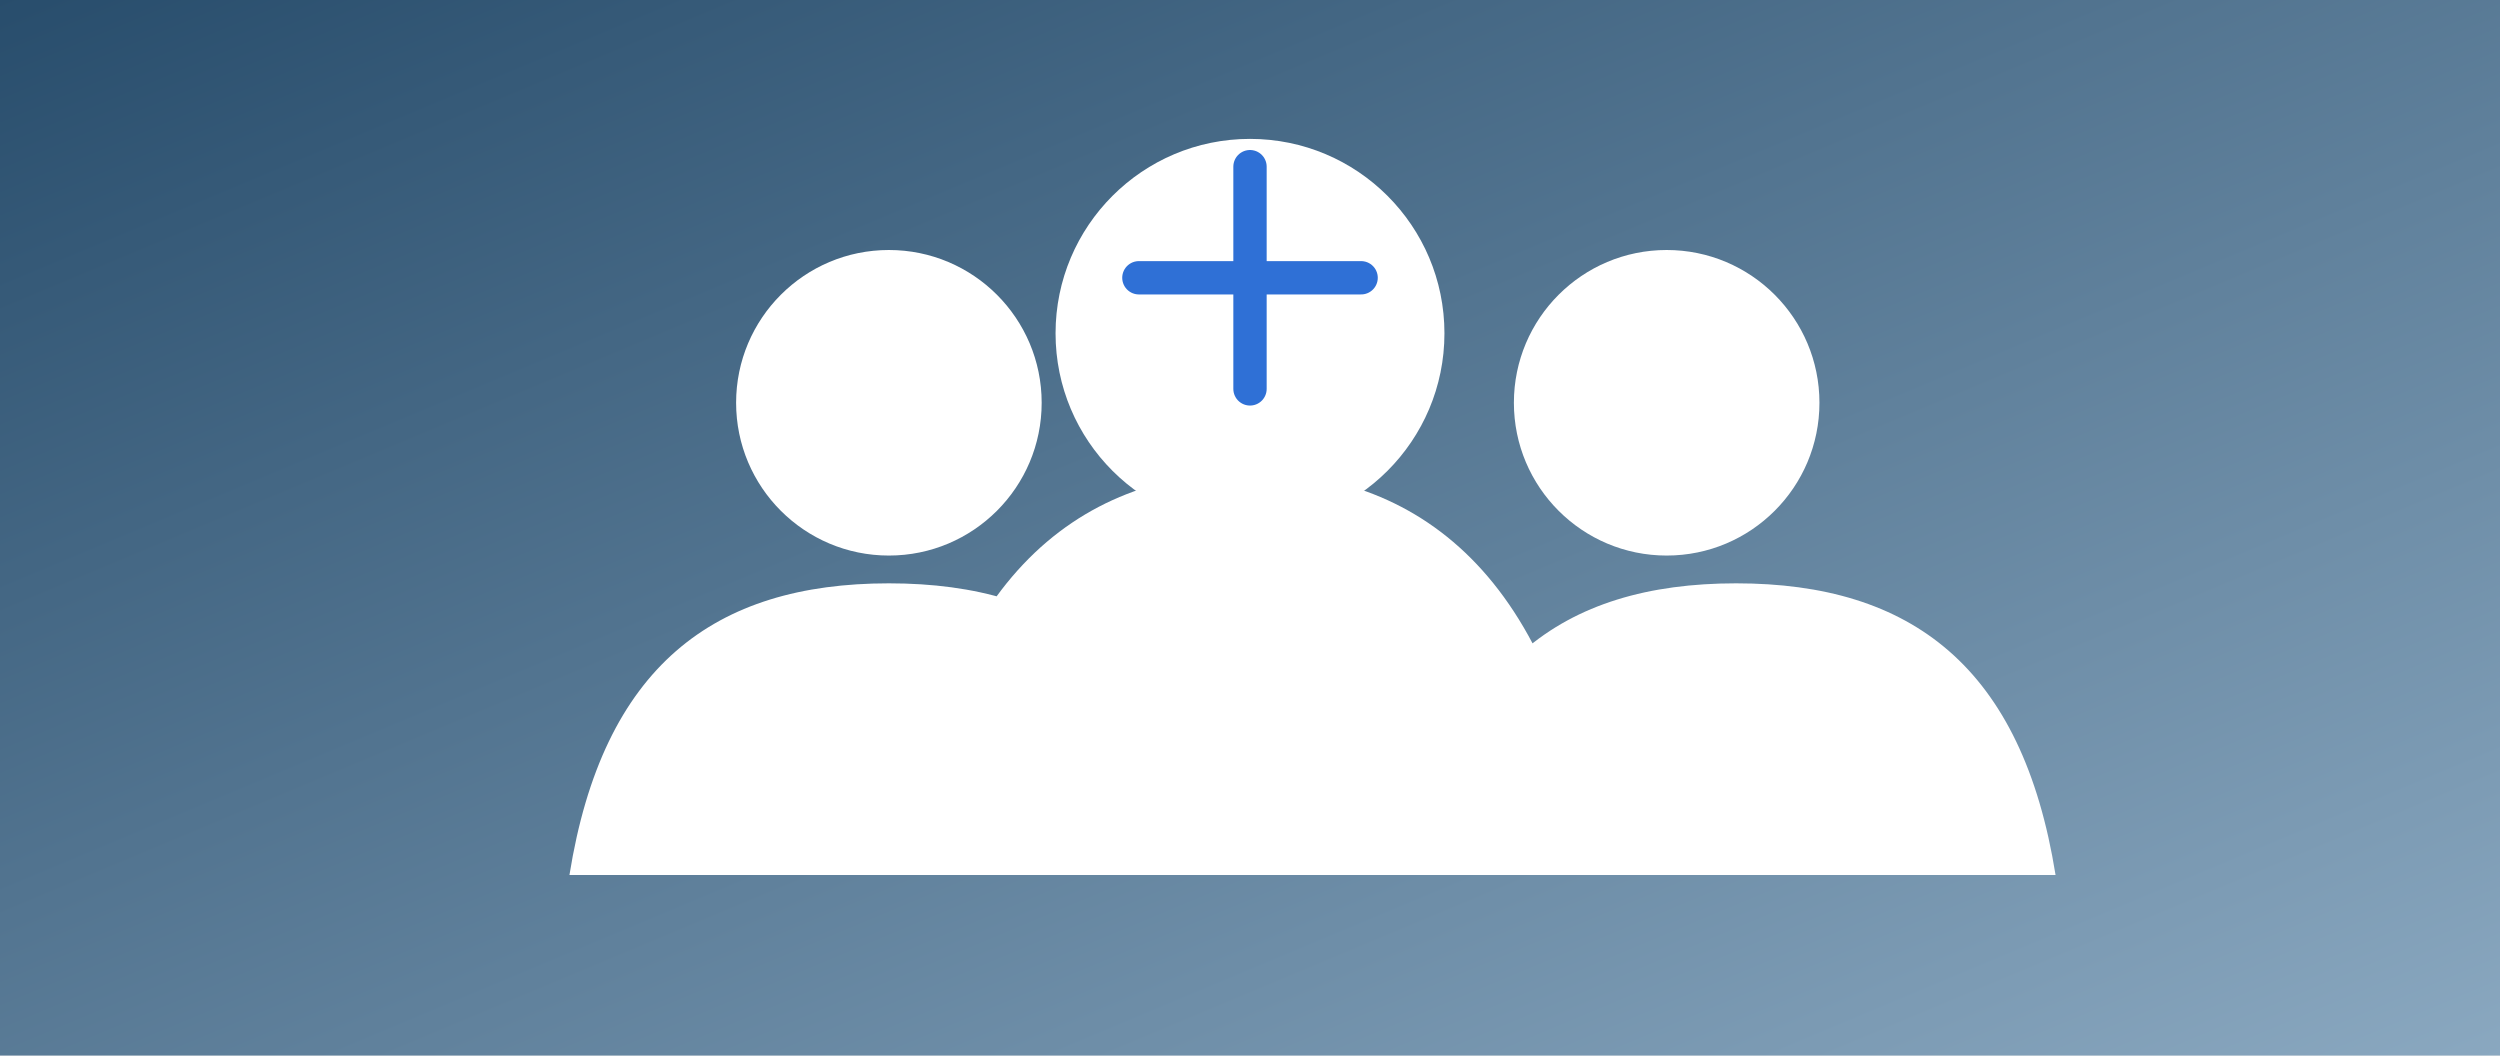
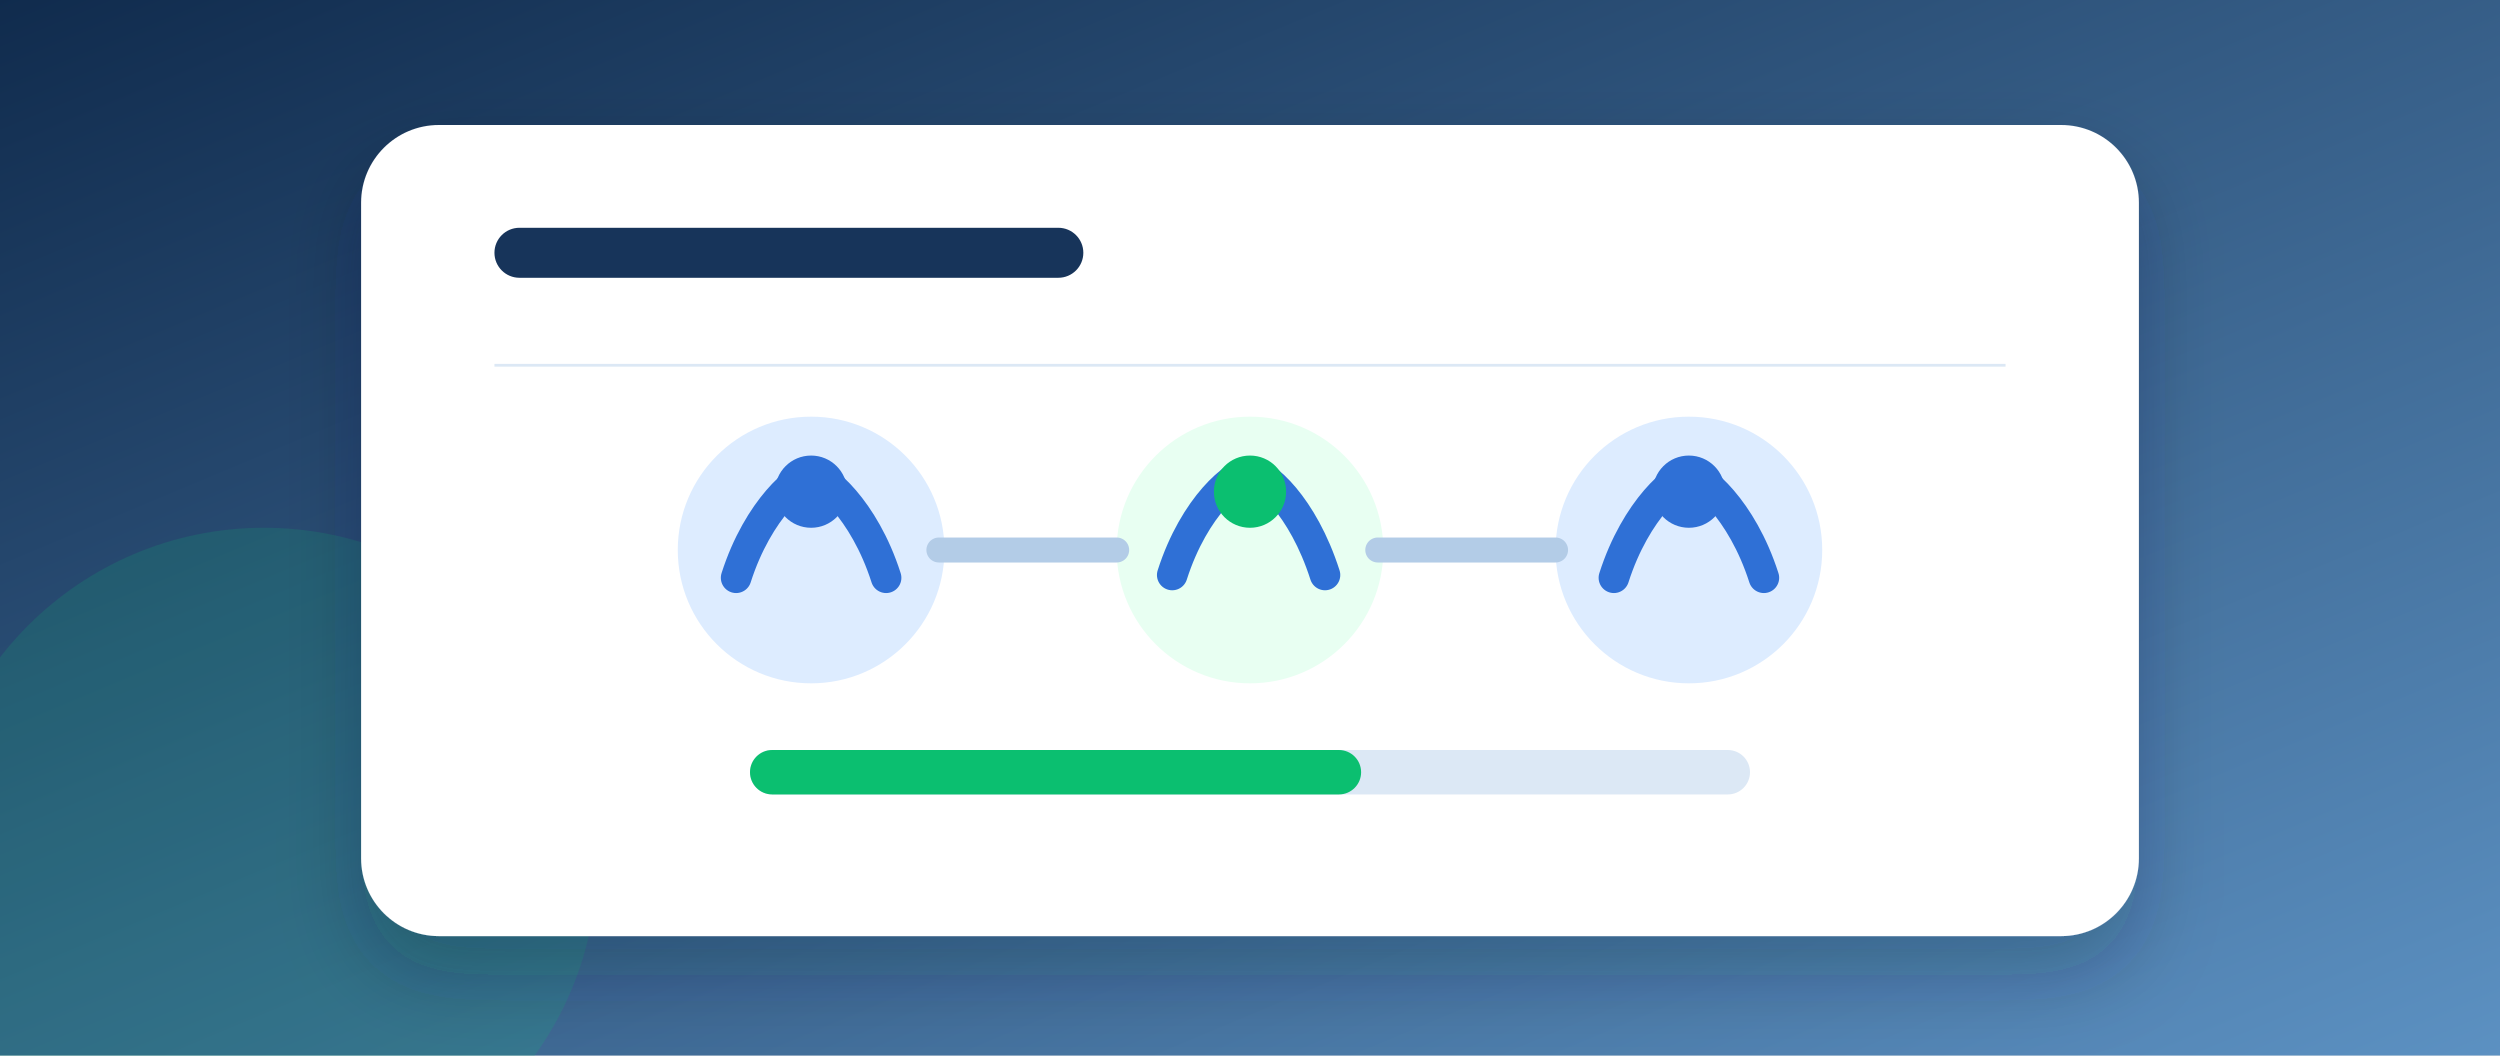
<svg xmlns="http://www.w3.org/2000/svg" viewBox="0 0 900 380">
  <defs>
-     <linearGradient id="g" x1="0" y1="0" x2="1" y2="1">
-       <stop stop-color="#284d6c" />
-       <stop offset="1" stop-color="#8aa8c0" />
+     <linearGradient id="bg" x1="0" y1="0" x2="1" y2="1">
+       <stop stop-color="#102b4d" />
+       <stop offset="1" stop-color="#5c91c2" />
    </linearGradient>
+     <filter id="s" x="-20%" y="-20%" width="140%" height="140%">
+       <feDropShadow dx="0" dy="14" stdDeviation="14" flood-color="#07162d" flood-opacity=".25" />
+     </filter>
  </defs>
-   <rect width="900" height="380" fill="url(#g)" />
-   <g fill="#fff">
-     <circle cx="320" cy="145" r="55" />
-     <circle cx="450" cy="120" r="70" />
-     <circle cx="600" cy="145" r="55" />
-     <path d="M205 315c12-75 52-105 115-105s103 30 115 105zM325 315c12-105 62-145 125-145s113 40 125 145zM510 315c12-75 52-105 115-105s103 30 115 105z" />
-   </g>
-   <g stroke="#2f70d6" stroke-width="12" stroke-linecap="round">
-     <path d="M410 100h80M450 60v80" />
-   </g>
+   <rect width="900" height="380" fill="url(#bg)" />
+   <circle cx="95" cy="310" r="120" fill="#0bbf70" opacity=".16" />
+   <rect x="130" y="45" width="640" height="292" rx="28" fill="#fff" filter="url(#s)" />
+   <rect x="178" y="82" width="212" height="18" rx="9" fill="#17345a" />
+   <rect x="178" y="131" width="544" height="1" fill="#dce8f5" />
+   <circle cx="292" cy="198" r="48" fill="#ddecff" />
+   <circle cx="450" cy="198" r="48" fill="#e8fff2" />
+   <circle cx="608" cy="198" r="48" fill="#ddecff" />
+   <path d="M265 208c8-25 23-37 27-37s19 12 27 37M422 207c8-25 23-37 28-37s19 12 27 37M581 208c8-25 23-37 27-37s19 12 27 37" fill="none" stroke="#2f70d6" stroke-width="11" stroke-linecap="round" />
+   <circle cx="292" cy="177" r="13" fill="#2f70d6" />
+   <circle cx="450" cy="177" r="13" fill="#0bbf70" />
+   <circle cx="608" cy="177" r="13" fill="#2f70d6" />
+   <path d="M338 198h64M496 198h64" stroke="#b3cce7" stroke-width="9" stroke-linecap="round" />
+   <rect x="270" y="270" width="360" height="16" rx="8" fill="#dce8f5" />
+   <rect x="270" y="270" width="220" height="16" rx="8" fill="#0bbf70" />
</svg>
